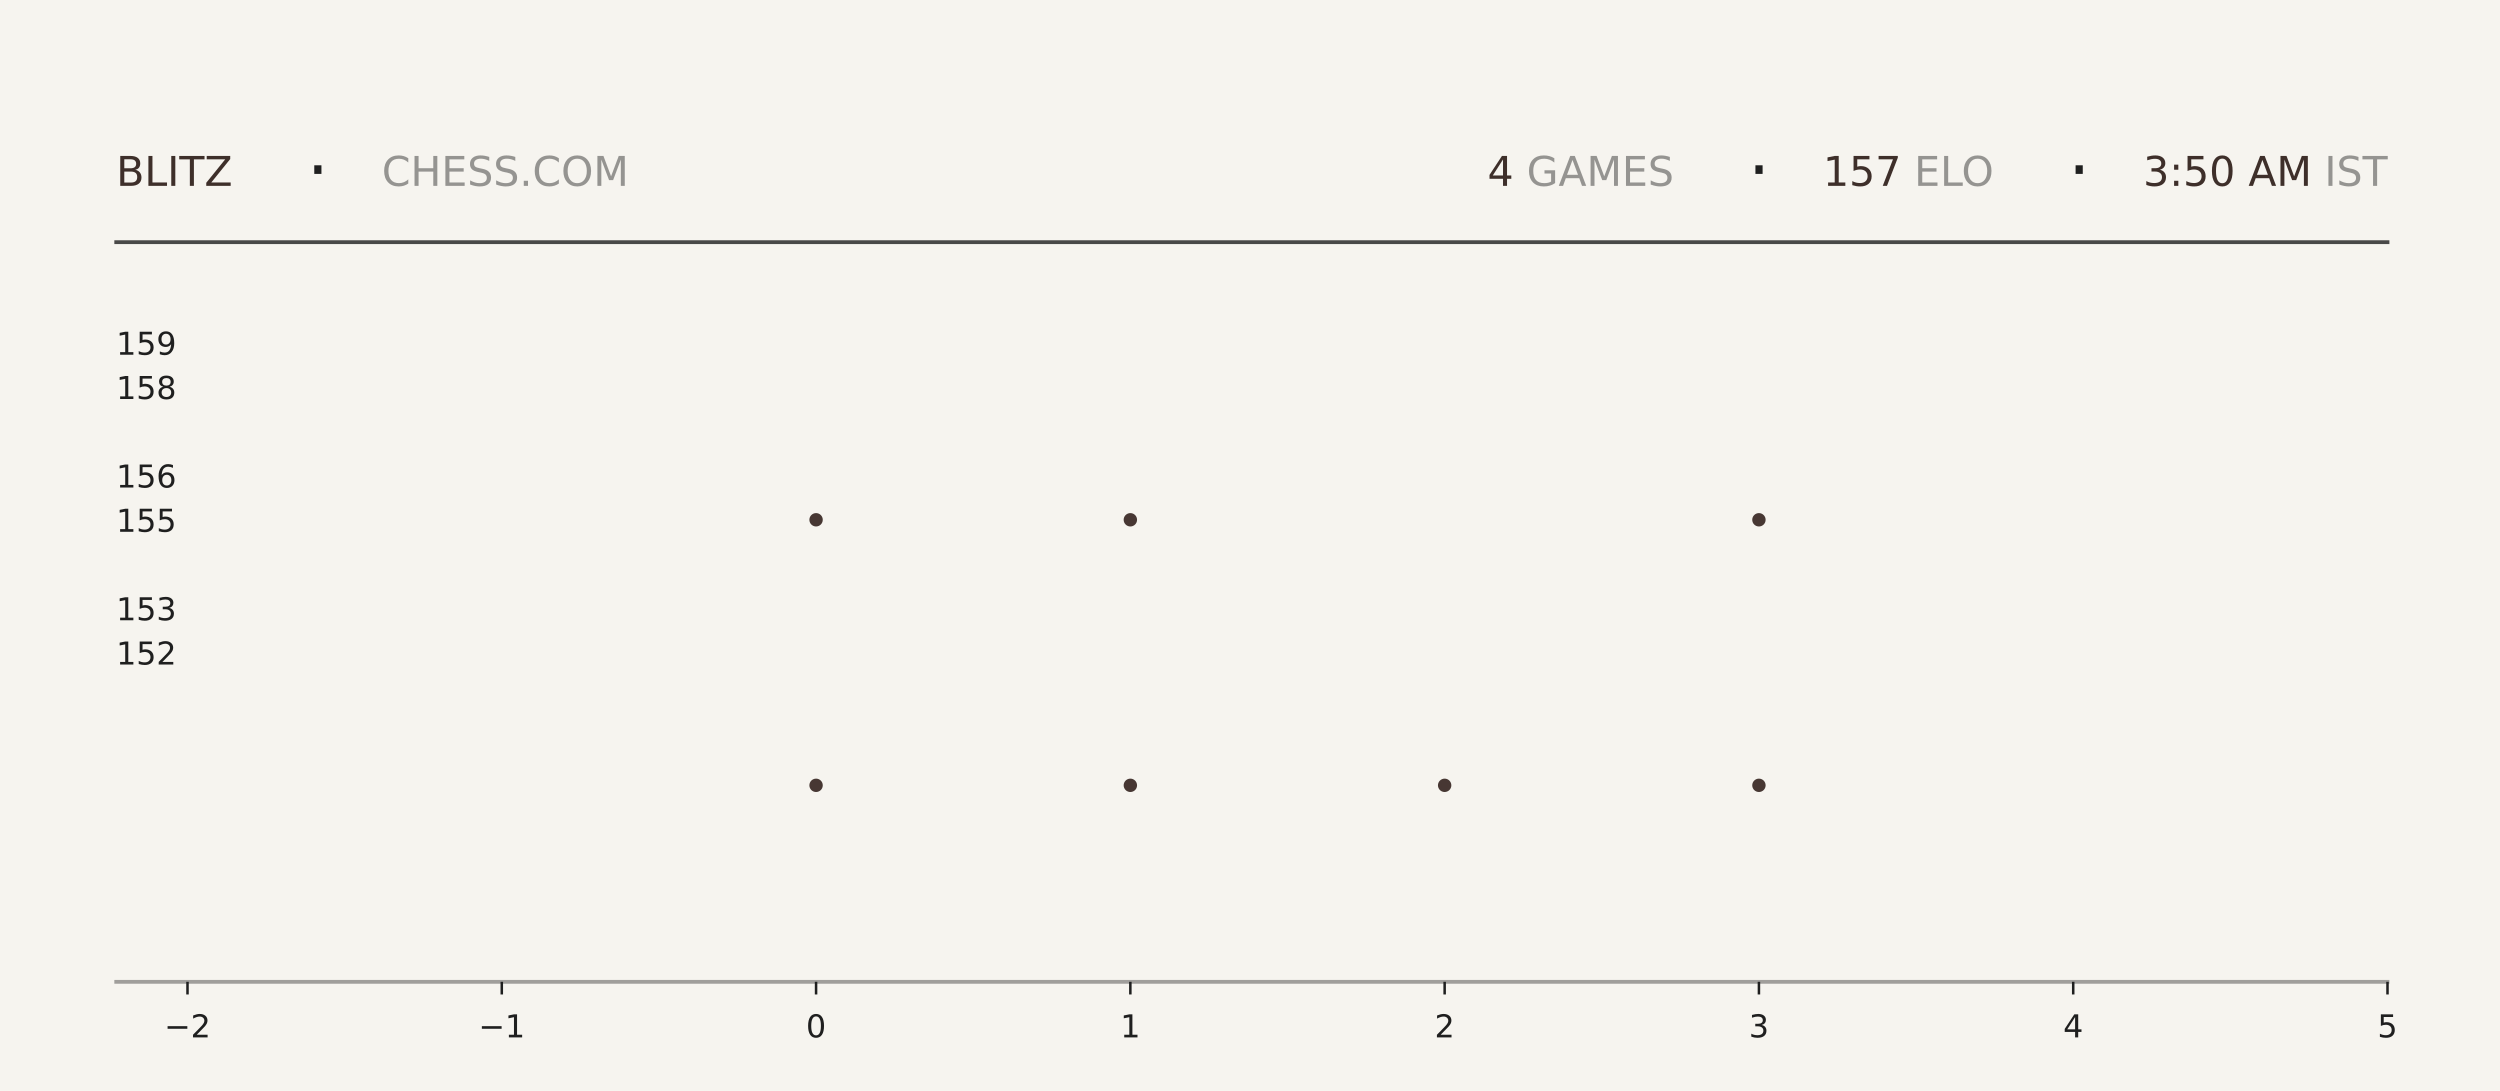
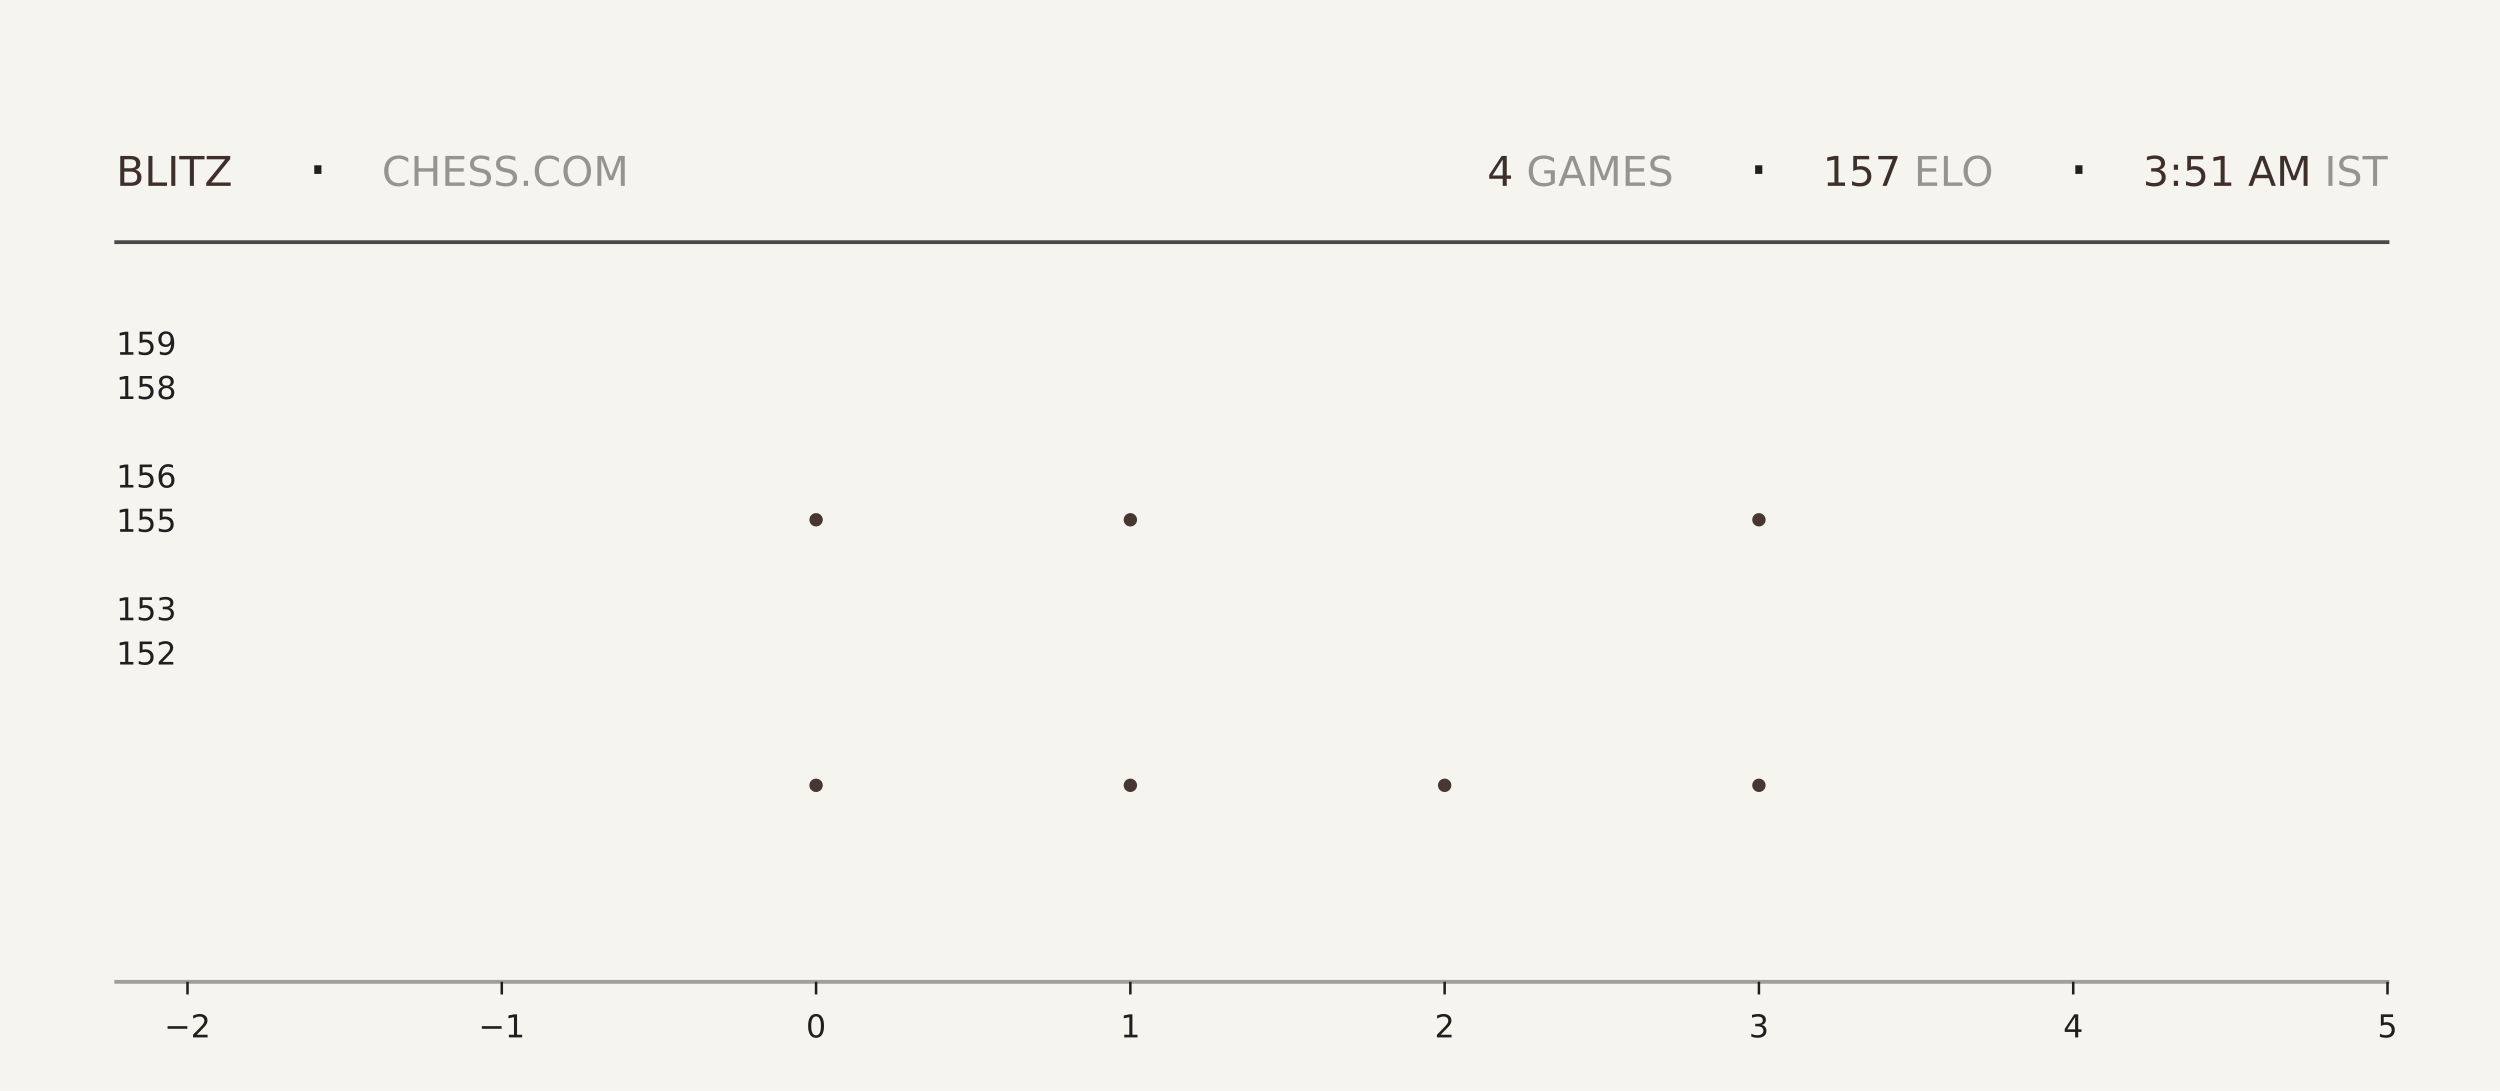
<svg xmlns="http://www.w3.org/2000/svg" xmlns:xlink="http://www.w3.org/1999/xlink" width="792pt" height="345.6pt" viewBox="0 0 792 345.6" version="1.1">
  <defs>
    <style type="text/css">*{stroke-linejoin: round; stroke-linecap: butt}</style>
  </defs>
  <g id="figure_1">
    <g id="patch_1">
      <path d="M 0 345.6  L 792 345.6  L 792 0  L 0 0  z " style="fill: #f6f4ef" />
    </g>
    <g id="axes_1">
      <g id="patch_2">
        <path d="M 59.4 311.04  L 756.36 311.04  L 756.36 103.68  L 59.4 103.68  z " style="fill: #f6f4ef" />
      </g>
      <g id="PathCollection_1">
        <defs>
-           <path id="m0043906f68" d="M 0 2.121  C 0.563 2.121 1.102 1.898 1.5 1.5  C 1.898 1.102 2.121 0.563 2.121 0  C 2.121 -0.563 1.898 -1.102 1.5 -1.5  C 1.102 -1.898 0.563 -2.121 0 -2.121  C -0.563 -2.121 -1.102 -1.898 -1.5 -1.5  C -1.898 -1.102 -2.121 -0.563 -2.121 0  C -2.121 0.563 -1.898 1.102 -1.5 1.5  C -1.102 1.898 -0.563 2.121 0 2.121  z " />
-         </defs>
-         <g clip-path="url(#pe64cca1dbb)">
-           <use xlink:href="#m0043906f68" x="258.531" y="248.79" style="fill: #3e2f2a; fill-opacity: 0.95" />
-           <use xlink:href="#m0043906f68" x="258.531" y="164.668" style="fill: #3e2f2a; fill-opacity: 0.95" />
+           <path id="m6288f05d15" d="M 0 2.121  C 0.563 2.121 1.102 1.898 1.5 1.5  C 1.898 1.102 2.121 0.563 2.121 0  C 2.121 -0.563 1.898 -1.102 1.5 -1.5  C 1.102 -1.898 0.563 -2.121 0 -2.121  C -0.563 -2.121 -1.102 -1.898 -1.5 -1.5  C -1.898 -1.102 -2.121 -0.563 -2.121 0  C -2.121 0.563 -1.898 1.102 -1.5 1.5  C -1.102 1.898 -0.563 2.121 0 2.121  z " />
+         </defs>
+         <g clip-path="url(#pa0fc1f554c)">
+           <use xlink:href="#m6288f05d15" x="258.531" y="248.79" style="fill: #3e2f2a; fill-opacity: 0.95" />
+           <use xlink:href="#m6288f05d15" x="258.531" y="164.668" style="fill: #3e2f2a; fill-opacity: 0.95" />
        </g>
      </g>
      <g id="PathCollection_2">
-         <g clip-path="url(#pe64cca1dbb)">
-           <use xlink:href="#m0043906f68" x="358.097" y="248.79" style="fill: #3e2f2a; fill-opacity: 0.95" />
-           <use xlink:href="#m0043906f68" x="358.097" y="164.668" style="fill: #3e2f2a; fill-opacity: 0.95" />
-           <use xlink:href="#m0043906f68" x="358.097" y="80.547" style="fill: #3e2f2a; fill-opacity: 0.95" />
+         <g clip-path="url(#pa0fc1f554c)">
+           <use xlink:href="#m6288f05d15" x="358.097" y="248.79" style="fill: #3e2f2a; fill-opacity: 0.95" />
+           <use xlink:href="#m6288f05d15" x="358.097" y="164.668" style="fill: #3e2f2a; fill-opacity: 0.95" />
+           <use xlink:href="#m6288f05d15" x="358.097" y="80.547" style="fill: #3e2f2a; fill-opacity: 0.95" />
        </g>
      </g>
      <g id="PathCollection_3">
-         <g clip-path="url(#pe64cca1dbb)">
-           <use xlink:href="#m0043906f68" x="457.663" y="248.79" style="fill: #3e2f2a; fill-opacity: 0.95" />
+         <g clip-path="url(#pa0fc1f554c)">
+           <use xlink:href="#m6288f05d15" x="457.663" y="248.79" style="fill: #3e2f2a; fill-opacity: 0.95" />
        </g>
      </g>
      <g id="PathCollection_4">
-         <g clip-path="url(#pe64cca1dbb)">
-           <use xlink:href="#m0043906f68" x="557.229" y="248.79" style="fill: #3e2f2a; fill-opacity: 0.95" />
-           <use xlink:href="#m0043906f68" x="557.229" y="164.668" style="fill: #3e2f2a; fill-opacity: 0.95" />
-           <use xlink:href="#m0043906f68" x="557.229" y="80.547" style="fill: #3e2f2a; fill-opacity: 0.95" />
+         <g clip-path="url(#pa0fc1f554c)">
+           <use xlink:href="#m6288f05d15" x="557.229" y="248.79" style="fill: #3e2f2a; fill-opacity: 0.95" />
+           <use xlink:href="#m6288f05d15" x="557.229" y="164.668" style="fill: #3e2f2a; fill-opacity: 0.95" />
+           <use xlink:href="#m6288f05d15" x="557.229" y="80.547" style="fill: #3e2f2a; fill-opacity: 0.95" />
        </g>
      </g>
      <g id="matplotlib.axis_1">
        <g id="xtick_1">
          <g id="line2d_1">
            <defs>
-               <path id="mc5c8e967a1" d="M 0 0  L 0 4  " style="stroke: #1f1f1f; stroke-width: 0.8" />
+               <path id="m84103d23cd" d="M 0 0  L 0 4  " style="stroke: #1f1f1f; stroke-width: 0.8" />
            </defs>
            <g>
-               <use xlink:href="#mc5c8e967a1" x="59.4" y="311.04" style="fill: #1f1f1f; stroke: #1f1f1f; stroke-width: 0.8" />
+               <use xlink:href="#m84103d23cd" x="59.4" y="311.04" style="fill: #1f1f1f; stroke: #1f1f1f; stroke-width: 0.8" />
            </g>
          </g>
          <g id="text_1">
            <g style="fill: #1f1f1f" transform="translate(52.02891 328.6384) scale(0.1 -0.1)">
              <defs>
                <path id="DejaVuSans-2212" d="M 678 2272  L 4684 2272  L 4684 1741  L 678 1741  L 678 2272  z " transform="scale(0.015625)" />
                <path id="DejaVuSans-32" d="M 1228 531  L 3431 531  L 3431 0  L 469 0  L 469 531  Q 828 903 1448 1529  Q 2069 2156 2228 2338  Q 2531 2678 2651 2914  Q 2772 3150 2772 3378  Q 2772 3750 2511 3984  Q 2250 4219 1831 4219  Q 1534 4219 1204 4116  Q 875 4013 500 3803  L 500 4441  Q 881 4594 1212 4672  Q 1544 4750 1819 4750  Q 2544 4750 2975 4387  Q 3406 4025 3406 3419  Q 3406 3131 3298 2873  Q 3191 2616 2906 2266  Q 2828 2175 2409 1742  Q 1991 1309 1228 531  z " transform="scale(0.015625)" />
              </defs>
              <use xlink:href="#DejaVuSans-2212" />
              <use xlink:href="#DejaVuSans-32" transform="translate(83.78906 0)" />
            </g>
          </g>
        </g>
        <g id="xtick_2">
          <g id="line2d_2">
            <g>
-               <use xlink:href="#mc5c8e967a1" x="158.966" y="311.04" style="fill: #1f1f1f; stroke: #1f1f1f; stroke-width: 0.8" />
+               <use xlink:href="#m84103d23cd" x="158.966" y="311.04" style="fill: #1f1f1f; stroke: #1f1f1f; stroke-width: 0.8" />
            </g>
          </g>
          <g id="text_2">
            <g style="fill: #1f1f1f" transform="translate(151.5946 328.6384) scale(0.1 -0.1)">
              <defs>
                <path id="DejaVuSans-31" d="M 794 531  L 1825 531  L 1825 4091  L 703 3866  L 703 4441  L 1819 4666  L 2450 4666  L 2450 531  L 3481 531  L 3481 0  L 794 0  L 794 531  z " transform="scale(0.015625)" />
              </defs>
              <use xlink:href="#DejaVuSans-2212" />
              <use xlink:href="#DejaVuSans-31" transform="translate(83.78906 0)" />
            </g>
          </g>
        </g>
        <g id="xtick_3">
          <g id="line2d_3">
            <g>
-               <use xlink:href="#mc5c8e967a1" x="258.531" y="311.04" style="fill: #1f1f1f; stroke: #1f1f1f; stroke-width: 0.8" />
+               <use xlink:href="#m84103d23cd" x="258.531" y="311.04" style="fill: #1f1f1f; stroke: #1f1f1f; stroke-width: 0.8" />
            </g>
          </g>
          <g id="text_3">
            <g style="fill: #1f1f1f" transform="translate(255.3502 328.6384) scale(0.1 -0.1)">
              <defs>
                <path id="DejaVuSans-30" d="M 2034 4250  Q 1547 4250 1301 3770  Q 1056 3291 1056 2328  Q 1056 1369 1301 889  Q 1547 409 2034 409  Q 2525 409 2770 889  Q 3016 1369 3016 2328  Q 3016 3291 2770 3770  Q 2525 4250 2034 4250  z M 2034 4750  Q 2819 4750 3233 4129  Q 3647 3509 3647 2328  Q 3647 1150 3233 529  Q 2819 -91 2034 -91  Q 1250 -91 836 529  Q 422 1150 422 2328  Q 422 3509 836 4129  Q 1250 4750 2034 4750  z " transform="scale(0.015625)" />
              </defs>
              <use xlink:href="#DejaVuSans-30" />
            </g>
          </g>
        </g>
        <g id="xtick_4">
          <g id="line2d_4">
            <g>
-               <use xlink:href="#mc5c8e967a1" x="358.097" y="311.04" style="fill: #1f1f1f; stroke: #1f1f1f; stroke-width: 0.8" />
+               <use xlink:href="#m84103d23cd" x="358.097" y="311.04" style="fill: #1f1f1f; stroke: #1f1f1f; stroke-width: 0.8" />
            </g>
          </g>
          <g id="text_4">
            <g style="fill: #1f1f1f" transform="translate(354.9159 328.6384) scale(0.1 -0.1)">
              <use xlink:href="#DejaVuSans-31" />
            </g>
          </g>
        </g>
        <g id="xtick_5">
          <g id="line2d_5">
            <g>
-               <use xlink:href="#mc5c8e967a1" x="457.663" y="311.04" style="fill: #1f1f1f; stroke: #1f1f1f; stroke-width: 0.8" />
+               <use xlink:href="#m84103d23cd" x="457.663" y="311.04" style="fill: #1f1f1f; stroke: #1f1f1f; stroke-width: 0.8" />
            </g>
          </g>
          <g id="text_5">
            <g style="fill: #1f1f1f" transform="translate(454.4816 328.6384) scale(0.1 -0.1)">
              <use xlink:href="#DejaVuSans-32" />
            </g>
          </g>
        </g>
        <g id="xtick_6">
          <g id="line2d_6">
            <g>
-               <use xlink:href="#mc5c8e967a1" x="557.229" y="311.04" style="fill: #1f1f1f; stroke: #1f1f1f; stroke-width: 0.8" />
+               <use xlink:href="#m84103d23cd" x="557.229" y="311.04" style="fill: #1f1f1f; stroke: #1f1f1f; stroke-width: 0.8" />
            </g>
          </g>
          <g id="text_6">
            <g style="fill: #1f1f1f" transform="translate(554.0473 328.6384) scale(0.1 -0.1)">
              <defs>
                <path id="DejaVuSans-33" d="M 2597 2516  Q 3050 2419 3304 2112  Q 3559 1806 3559 1356  Q 3559 666 3084 287  Q 2609 -91 1734 -91  Q 1441 -91 1130 -33  Q 819 25 488 141  L 488 750  Q 750 597 1062 519  Q 1375 441 1716 441  Q 2309 441 2620 675  Q 2931 909 2931 1356  Q 2931 1769 2642 2001  Q 2353 2234 1838 2234  L 1294 2234  L 1294 2753  L 1863 2753  Q 2328 2753 2575 2939  Q 2822 3125 2822 3475  Q 2822 3834 2567 4026  Q 2313 4219 1838 4219  Q 1578 4219 1281 4162  Q 984 4106 628 3988  L 628 4550  Q 988 4650 1302 4700  Q 1616 4750 1894 4750  Q 2613 4750 3031 4423  Q 3450 4097 3450 3541  Q 3450 3153 3228 2886  Q 3006 2619 2597 2516  z " transform="scale(0.015625)" />
              </defs>
              <use xlink:href="#DejaVuSans-33" />
            </g>
          </g>
        </g>
        <g id="xtick_7">
          <g id="line2d_7">
            <g>
-               <use xlink:href="#mc5c8e967a1" x="656.794" y="311.04" style="fill: #1f1f1f; stroke: #1f1f1f; stroke-width: 0.8" />
+               <use xlink:href="#m84103d23cd" x="656.794" y="311.04" style="fill: #1f1f1f; stroke: #1f1f1f; stroke-width: 0.8" />
            </g>
          </g>
          <g id="text_7">
            <g style="fill: #1f1f1f" transform="translate(653.613 328.6384) scale(0.1 -0.1)">
              <defs>
                <path id="DejaVuSans-34" d="M 2419 4116  L 825 1625  L 2419 1625  L 2419 4116  z M 2253 4666  L 3047 4666  L 3047 1625  L 3713 1625  L 3713 1100  L 3047 1100  L 3047 0  L 2419 0  L 2419 1100  L 313 1100  L 313 1709  L 2253 4666  z " transform="scale(0.015625)" />
              </defs>
              <use xlink:href="#DejaVuSans-34" />
            </g>
          </g>
        </g>
        <g id="xtick_8">
          <g id="line2d_8">
            <g>
-               <use xlink:href="#mc5c8e967a1" x="756.36" y="311.04" style="fill: #1f1f1f; stroke: #1f1f1f; stroke-width: 0.8" />
+               <use xlink:href="#m84103d23cd" x="756.36" y="311.04" style="fill: #1f1f1f; stroke: #1f1f1f; stroke-width: 0.8" />
            </g>
          </g>
          <g id="text_8">
            <g style="fill: #1f1f1f" transform="translate(753.1788 328.6384) scale(0.1 -0.1)">
              <defs>
                <path id="DejaVuSans-35" d="M 691 4666  L 3169 4666  L 3169 4134  L 1269 4134  L 1269 2991  Q 1406 3038 1543 3061  Q 1681 3084 1819 3084  Q 2600 3084 3056 2656  Q 3513 2228 3513 1497  Q 3513 744 3044 326  Q 2575 -91 1722 -91  Q 1428 -91 1123 -41  Q 819 9 494 109  L 494 744  Q 775 591 1075 516  Q 1375 441 1709 441  Q 2250 441 2565 725  Q 2881 1009 2881 1497  Q 2881 1984 2565 2268  Q 2250 2553 1709 2553  Q 1456 2553 1204 2497  Q 953 2441 691 2322  L 691 4666  z " transform="scale(0.015625)" />
              </defs>
              <use xlink:href="#DejaVuSans-35" />
            </g>
          </g>
        </g>
      </g>
      <g id="matplotlib.axis_2">
        <g id="ytick_1">
          <g id="line2d_9" />
          <g id="text_9">
            <g style="fill: #1f1f1f" transform="translate(36.8125 210.5283) scale(0.1 -0.1)">
              <use xlink:href="#DejaVuSans-31" />
              <use xlink:href="#DejaVuSans-35" transform="translate(63.62305 0)" />
              <use xlink:href="#DejaVuSans-32" transform="translate(127.2461 0)" />
            </g>
          </g>
        </g>
        <g id="ytick_2">
          <g id="line2d_10" />
          <g id="text_10">
            <g style="fill: #1f1f1f" transform="translate(36.8125 196.508) scale(0.1 -0.1)">
              <use xlink:href="#DejaVuSans-31" />
              <use xlink:href="#DejaVuSans-35" transform="translate(63.62305 0)" />
              <use xlink:href="#DejaVuSans-33" transform="translate(127.2461 0)" />
            </g>
          </g>
        </g>
        <g id="ytick_3">
          <g id="line2d_11" />
          <g id="text_11">
            <g style="fill: #1f1f1f" transform="translate(36.8125 168.4675) scale(0.1 -0.1)">
              <use xlink:href="#DejaVuSans-31" />
              <use xlink:href="#DejaVuSans-35" transform="translate(63.62305 0)" />
              <use xlink:href="#DejaVuSans-35" transform="translate(127.2461 0)" />
            </g>
          </g>
        </g>
        <g id="ytick_4">
          <g id="line2d_12" />
          <g id="text_12">
            <g style="fill: #1f1f1f" transform="translate(36.8125 154.4472) scale(0.1 -0.1)">
              <defs>
                <path id="DejaVuSans-36" d="M 2113 2584  Q 1688 2584 1439 2293  Q 1191 2003 1191 1497  Q 1191 994 1439 701  Q 1688 409 2113 409  Q 2538 409 2786 701  Q 3034 994 3034 1497  Q 3034 2003 2786 2293  Q 2538 2584 2113 2584  z M 3366 4563  L 3366 3988  Q 3128 4100 2886 4159  Q 2644 4219 2406 4219  Q 1781 4219 1451 3797  Q 1122 3375 1075 2522  Q 1259 2794 1537 2939  Q 1816 3084 2150 3084  Q 2853 3084 3261 2657  Q 3669 2231 3669 1497  Q 3669 778 3244 343  Q 2819 -91 2113 -91  Q 1303 -91 875 529  Q 447 1150 447 2328  Q 447 3434 972 4092  Q 1497 4750 2381 4750  Q 2619 4750 2861 4703  Q 3103 4656 3366 4563  z " transform="scale(0.015625)" />
              </defs>
              <use xlink:href="#DejaVuSans-31" />
              <use xlink:href="#DejaVuSans-35" transform="translate(63.62305 0)" />
              <use xlink:href="#DejaVuSans-36" transform="translate(127.2461 0)" />
            </g>
          </g>
        </g>
        <g id="ytick_5">
          <g id="line2d_13" />
          <g id="text_13">
            <g style="fill: #1f1f1f" transform="translate(36.8125 126.4066) scale(0.1 -0.1)">
              <defs>
                <path id="DejaVuSans-38" d="M 2034 2216  Q 1584 2216 1326 1975  Q 1069 1734 1069 1313  Q 1069 891 1326 650  Q 1584 409 2034 409  Q 2484 409 2743 651  Q 3003 894 3003 1313  Q 3003 1734 2745 1975  Q 2488 2216 2034 2216  z M 1403 2484  Q 997 2584 770 2862  Q 544 3141 544 3541  Q 544 4100 942 4425  Q 1341 4750 2034 4750  Q 2731 4750 3128 4425  Q 3525 4100 3525 3541  Q 3525 3141 3298 2862  Q 3072 2584 2669 2484  Q 3125 2378 3379 2068  Q 3634 1759 3634 1313  Q 3634 634 3220 271  Q 2806 -91 2034 -91  Q 1263 -91 848 271  Q 434 634 434 1313  Q 434 1759 690 2068  Q 947 2378 1403 2484  z M 1172 3481  Q 1172 3119 1398 2916  Q 1625 2713 2034 2713  Q 2441 2713 2670 2916  Q 2900 3119 2900 3481  Q 2900 3844 2670 4047  Q 2441 4250 2034 4250  Q 1625 4250 1398 4047  Q 1172 3844 1172 3481  z " transform="scale(0.015625)" />
              </defs>
              <use xlink:href="#DejaVuSans-31" />
              <use xlink:href="#DejaVuSans-35" transform="translate(63.62305 0)" />
              <use xlink:href="#DejaVuSans-38" transform="translate(127.2461 0)" />
            </g>
          </g>
        </g>
        <g id="ytick_6">
          <g id="line2d_14" />
          <g id="text_14">
            <g style="fill: #1f1f1f" transform="translate(36.8125 112.3863) scale(0.1 -0.1)">
              <defs>
                <path id="DejaVuSans-39" d="M 703 97  L 703 672  Q 941 559 1184 500  Q 1428 441 1663 441  Q 2288 441 2617 861  Q 2947 1281 2994 2138  Q 2813 1869 2534 1725  Q 2256 1581 1919 1581  Q 1219 1581 811 2004  Q 403 2428 403 3163  Q 403 3881 828 4315  Q 1253 4750 1959 4750  Q 2769 4750 3195 4129  Q 3622 3509 3622 2328  Q 3622 1225 3098 567  Q 2575 -91 1691 -91  Q 1453 -91 1209 -44  Q 966 3 703 97  z M 1959 2075  Q 2384 2075 2632 2365  Q 2881 2656 2881 3163  Q 2881 3666 2632 3958  Q 2384 4250 1959 4250  Q 1534 4250 1286 3958  Q 1038 3666 1038 3163  Q 1038 2656 1286 2365  Q 1534 2075 1959 2075  z " transform="scale(0.015625)" />
              </defs>
              <use xlink:href="#DejaVuSans-31" />
              <use xlink:href="#DejaVuSans-35" transform="translate(63.62305 0)" />
              <use xlink:href="#DejaVuSans-39" transform="translate(127.2461 0)" />
            </g>
          </g>
        </g>
      </g>
    </g>
    <g id="line2d_15">
      <path d="M 36.82 76.723  L 756.36 76.723  " style="fill: none; stroke: #1f1f1f; stroke-opacity: 0.8; stroke-width: 1.2; stroke-linecap: square" />
    </g>
    <g id="line2d_16">
      <path d="M 36.82 311.04  L 756.36 311.04  " style="fill: none; stroke: #1f1f1f; stroke-opacity: 0.4; stroke-width: 1.2; stroke-linecap: square" />
    </g>
    <g id="text_15">
      <g style="fill: #3e2f2a" transform="translate(36.82 58.88319) scale(0.13 -0.13)">
        <defs>
          <path id="DejaVuSans-42" d="M 1259 2228  L 1259 519  L 2272 519  Q 2781 519 3026 730  Q 3272 941 3272 1375  Q 3272 1813 3026 2020  Q 2781 2228 2272 2228  L 1259 2228  z M 1259 4147  L 1259 2741  L 2194 2741  Q 2656 2741 2882 2914  Q 3109 3088 3109 3444  Q 3109 3797 2882 3972  Q 2656 4147 2194 4147  L 1259 4147  z M 628 4666  L 2241 4666  Q 2963 4666 3353 4366  Q 3744 4066 3744 3513  Q 3744 3084 3544 2831  Q 3344 2578 2956 2516  Q 3422 2416 3680 2098  Q 3938 1781 3938 1306  Q 3938 681 3513 340  Q 3088 0 2303 0  L 628 0  L 628 4666  z " transform="scale(0.015625)" />
          <path id="DejaVuSans-4c" d="M 628 4666  L 1259 4666  L 1259 531  L 3531 531  L 3531 0  L 628 0  L 628 4666  z " transform="scale(0.015625)" />
          <path id="DejaVuSans-49" d="M 628 4666  L 1259 4666  L 1259 0  L 628 0  L 628 4666  z " transform="scale(0.015625)" />
          <path id="DejaVuSans-54" d="M -19 4666  L 3928 4666  L 3928 4134  L 2272 4134  L 2272 0  L 1638 0  L 1638 4134  L -19 4134  L -19 4666  z " transform="scale(0.015625)" />
          <path id="DejaVuSans-5a" d="M 359 4666  L 4025 4666  L 4025 4184  L 1075 531  L 4097 531  L 4097 0  L 288 0  L 288 481  L 3238 4134  L 359 4134  L 359 4666  z " transform="scale(0.015625)" />
        </defs>
        <use xlink:href="#DejaVuSans-42" />
        <use xlink:href="#DejaVuSans-4c" transform="translate(68.60352 0)" />
        <use xlink:href="#DejaVuSans-49" transform="translate(124.3164 0)" />
        <use xlink:href="#DejaVuSans-54" transform="translate(153.8086 0)" />
        <use xlink:href="#DejaVuSans-5a" transform="translate(214.8926 0)" />
      </g>
    </g>
    <g id="text_16">
      <g style="fill: #1f1f1f" transform="translate(97.21 61.36662) scale(0.22 -0.22)">
        <defs>
          <path id="DejaVuSans-b7" d="M 684 2619  L 1344 2619  L 1344 1825  L 684 1825  L 684 2619  z " transform="scale(0.015625)" />
        </defs>
        <use xlink:href="#DejaVuSans-b7" />
      </g>
    </g>
    <g id="text_17">
      <g style="fill: #1f1f1f; opacity: 0.45" transform="translate(120.97 58.88319) scale(0.13 -0.13)">
        <defs>
          <path id="DejaVuSans-43" d="M 4122 4306  L 4122 3641  Q 3803 3938 3442 4084  Q 3081 4231 2675 4231  Q 1875 4231 1450 3742  Q 1025 3253 1025 2328  Q 1025 1406 1450 917  Q 1875 428 2675 428  Q 3081 428 3442 575  Q 3803 722 4122 1019  L 4122 359  Q 3791 134 3420 21  Q 3050 -91 2638 -91  Q 1578 -91 968 557  Q 359 1206 359 2328  Q 359 3453 968 4101  Q 1578 4750 2638 4750  Q 3056 4750 3426 4639  Q 3797 4528 4122 4306  z " transform="scale(0.015625)" />
          <path id="DejaVuSans-48" d="M 628 4666  L 1259 4666  L 1259 2753  L 3553 2753  L 3553 4666  L 4184 4666  L 4184 0  L 3553 0  L 3553 2222  L 1259 2222  L 1259 0  L 628 0  L 628 4666  z " transform="scale(0.015625)" />
          <path id="DejaVuSans-45" d="M 628 4666  L 3578 4666  L 3578 4134  L 1259 4134  L 1259 2753  L 3481 2753  L 3481 2222  L 1259 2222  L 1259 531  L 3634 531  L 3634 0  L 628 0  L 628 4666  z " transform="scale(0.015625)" />
          <path id="DejaVuSans-53" d="M 3425 4513  L 3425 3897  Q 3066 4069 2747 4153  Q 2428 4238 2131 4238  Q 1616 4238 1336 4038  Q 1056 3838 1056 3469  Q 1056 3159 1242 3001  Q 1428 2844 1947 2747  L 2328 2669  Q 3034 2534 3370 2195  Q 3706 1856 3706 1288  Q 3706 609 3251 259  Q 2797 -91 1919 -91  Q 1588 -91 1214 -16  Q 841 59 441 206  L 441 856  Q 825 641 1194 531  Q 1563 422 1919 422  Q 2459 422 2753 634  Q 3047 847 3047 1241  Q 3047 1584 2836 1778  Q 2625 1972 2144 2069  L 1759 2144  Q 1053 2284 737 2584  Q 422 2884 422 3419  Q 422 4038 858 4394  Q 1294 4750 2059 4750  Q 2388 4750 2728 4690  Q 3069 4631 3425 4513  z " transform="scale(0.015625)" />
          <path id="DejaVuSans-2e" d="M 684 794  L 1344 794  L 1344 0  L 684 0  L 684 794  z " transform="scale(0.015625)" />
          <path id="DejaVuSans-4f" d="M 2522 4238  Q 1834 4238 1429 3725  Q 1025 3213 1025 2328  Q 1025 1447 1429 934  Q 1834 422 2522 422  Q 3209 422 3611 934  Q 4013 1447 4013 2328  Q 4013 3213 3611 3725  Q 3209 4238 2522 4238  z M 2522 4750  Q 3503 4750 4090 4092  Q 4678 3434 4678 2328  Q 4678 1225 4090 567  Q 3503 -91 2522 -91  Q 1538 -91 948 565  Q 359 1222 359 2328  Q 359 3434 948 4092  Q 1538 4750 2522 4750  z " transform="scale(0.015625)" />
          <path id="DejaVuSans-4d" d="M 628 4666  L 1569 4666  L 2759 1491  L 3956 4666  L 4897 4666  L 4897 0  L 4281 0  L 4281 4097  L 3078 897  L 2444 897  L 1241 4097  L 1241 0  L 628 0  L 628 4666  z " transform="scale(0.015625)" />
        </defs>
        <use xlink:href="#DejaVuSans-43" />
        <use xlink:href="#DejaVuSans-48" transform="translate(69.82422 0)" />
        <use xlink:href="#DejaVuSans-45" transform="translate(145.0195 0)" />
        <use xlink:href="#DejaVuSans-53" transform="translate(208.2031 0)" />
        <use xlink:href="#DejaVuSans-53" transform="translate(271.6797 0)" />
        <use xlink:href="#DejaVuSans-2e" transform="translate(335.1562 0)" />
        <use xlink:href="#DejaVuSans-43" transform="translate(366.9434 0)" />
        <use xlink:href="#DejaVuSans-4f" transform="translate(436.7676 0)" />
        <use xlink:href="#DejaVuSans-4d" transform="translate(515.4785 0)" />
      </g>
    </g>
    <g id="text_18">
-       <g style="fill: #3e2f2a" transform="translate(471.24 58.88319) scale(0.13 -0.13)">
+       <g style="fill: #3e2f2a" transform="translate(471.15 58.88319) scale(0.13 -0.13)">
        <use xlink:href="#DejaVuSans-34" />
      </g>
    </g>
    <g id="text_19">
-       <g style="fill: #1f1f1f; opacity: 0.45" transform="translate(479.52 58.88319) scale(0.13 -0.13)">
+       <g style="fill: #1f1f1f; opacity: 0.45" transform="translate(479.43 58.88319) scale(0.13 -0.13)">
        <defs>
          <path id="DejaVuSans-20" transform="scale(0.015625)" />
          <path id="DejaVuSans-47" d="M 3809 666  L 3809 1919  L 2778 1919  L 2778 2438  L 4434 2438  L 4434 434  Q 4069 175 3628 42  Q 3188 -91 2688 -91  Q 1594 -91 976 548  Q 359 1188 359 2328  Q 359 3472 976 4111  Q 1594 4750 2688 4750  Q 3144 4750 3555 4637  Q 3966 4525 4313 4306  L 4313 3634  Q 3963 3931 3569 4081  Q 3175 4231 2741 4231  Q 1884 4231 1454 3753  Q 1025 3275 1025 2328  Q 1025 1384 1454 906  Q 1884 428 2741 428  Q 3075 428 3337 486  Q 3600 544 3809 666  z " transform="scale(0.015625)" />
          <path id="DejaVuSans-41" d="M 2188 4044  L 1331 1722  L 3047 1722  L 2188 4044  z M 1831 4666  L 2547 4666  L 4325 0  L 3669 0  L 3244 1197  L 1141 1197  L 716 0  L 50 0  L 1831 4666  z " transform="scale(0.015625)" />
        </defs>
        <use xlink:href="#DejaVuSans-20" />
        <use xlink:href="#DejaVuSans-47" transform="translate(31.78711 0)" />
        <use xlink:href="#DejaVuSans-41" transform="translate(109.2773 0)" />
        <use xlink:href="#DejaVuSans-4d" transform="translate(177.6855 0)" />
        <use xlink:href="#DejaVuSans-45" transform="translate(263.9648 0)" />
        <use xlink:href="#DejaVuSans-53" transform="translate(327.1484 0)" />
      </g>
    </g>
    <g id="text_20">
-       <g style="fill: #1f1f1f" transform="translate(553.77 61.36662) scale(0.22 -0.22)">
+       <g style="fill: #1f1f1f" transform="translate(553.68 61.36662) scale(0.22 -0.22)">
        <use xlink:href="#DejaVuSans-b7" />
      </g>
    </g>
    <g id="text_21">
-       <g style="fill: #3e2f2a" transform="translate(577.53 58.88319) scale(0.13 -0.13)">
+       <g style="fill: #3e2f2a" transform="translate(577.44 58.88319) scale(0.13 -0.13)">
        <defs>
          <path id="DejaVuSans-37" d="M 525 4666  L 3525 4666  L 3525 4397  L 1831 0  L 1172 0  L 2766 4134  L 525 4134  L 525 4666  z " transform="scale(0.015625)" />
        </defs>
        <use xlink:href="#DejaVuSans-31" />
        <use xlink:href="#DejaVuSans-35" transform="translate(63.62305 0)" />
        <use xlink:href="#DejaVuSans-37" transform="translate(127.2461 0)" />
      </g>
    </g>
    <g id="text_22">
-       <g style="fill: #1f1f1f; opacity: 0.45" transform="translate(602.28 58.88319) scale(0.13 -0.13)">
+       <g style="fill: #1f1f1f; opacity: 0.45" transform="translate(602.19 58.88319) scale(0.13 -0.13)">
        <use xlink:href="#DejaVuSans-20" />
        <use xlink:href="#DejaVuSans-45" transform="translate(31.78711 0)" />
        <use xlink:href="#DejaVuSans-4c" transform="translate(94.9707 0)" />
        <use xlink:href="#DejaVuSans-4f" transform="translate(147.0586 0)" />
      </g>
    </g>
    <g id="text_23">
-       <g style="fill: #1f1f1f" transform="translate(655.2 61.36662) scale(0.22 -0.22)">
+       <g style="fill: #1f1f1f" transform="translate(655.11 61.36662) scale(0.22 -0.22)">
        <use xlink:href="#DejaVuSans-b7" />
      </g>
    </g>
    <g id="text_24">
-       <g style="fill: #3e2f2a" transform="translate(678.96 58.88319) scale(0.13 -0.13)">
+       <g style="fill: #3e2f2a" transform="translate(678.87 58.88319) scale(0.13 -0.13)">
        <defs>
          <path id="DejaVuSans-3a" d="M 750 794  L 1409 794  L 1409 0  L 750 0  L 750 794  z M 750 3309  L 1409 3309  L 1409 2516  L 750 2516  L 750 3309  z " transform="scale(0.015625)" />
        </defs>
        <use xlink:href="#DejaVuSans-33" />
        <use xlink:href="#DejaVuSans-3a" transform="translate(63.62305 0)" />
        <use xlink:href="#DejaVuSans-35" transform="translate(97.31445 0)" />
-         <use xlink:href="#DejaVuSans-30" transform="translate(160.9375 0)" />
+         <use xlink:href="#DejaVuSans-31" transform="translate(160.9375 0)" />
        <use xlink:href="#DejaVuSans-20" transform="translate(224.5605 0)" />
        <use xlink:href="#DejaVuSans-41" transform="translate(256.3477 0)" />
        <use xlink:href="#DejaVuSans-4d" transform="translate(324.7559 0)" />
      </g>
    </g>
    <g id="text_25">
      <g style="fill: #1f1f1f; opacity: 0.45" transform="translate(732.24 58.88319) scale(0.13 -0.13)">
        <use xlink:href="#DejaVuSans-20" />
        <use xlink:href="#DejaVuSans-49" transform="translate(31.78711 0)" />
        <use xlink:href="#DejaVuSans-53" transform="translate(61.2793 0)" />
        <use xlink:href="#DejaVuSans-54" transform="translate(124.7559 0)" />
      </g>
    </g>
  </g>
  <defs>
-     <clipPath id="pe64cca1dbb">
+     <clipPath id="pa0fc1f554c">
      <rect x="59.4" y="103.68" width="696.96" height="207.36" />
    </clipPath>
  </defs>
</svg>
